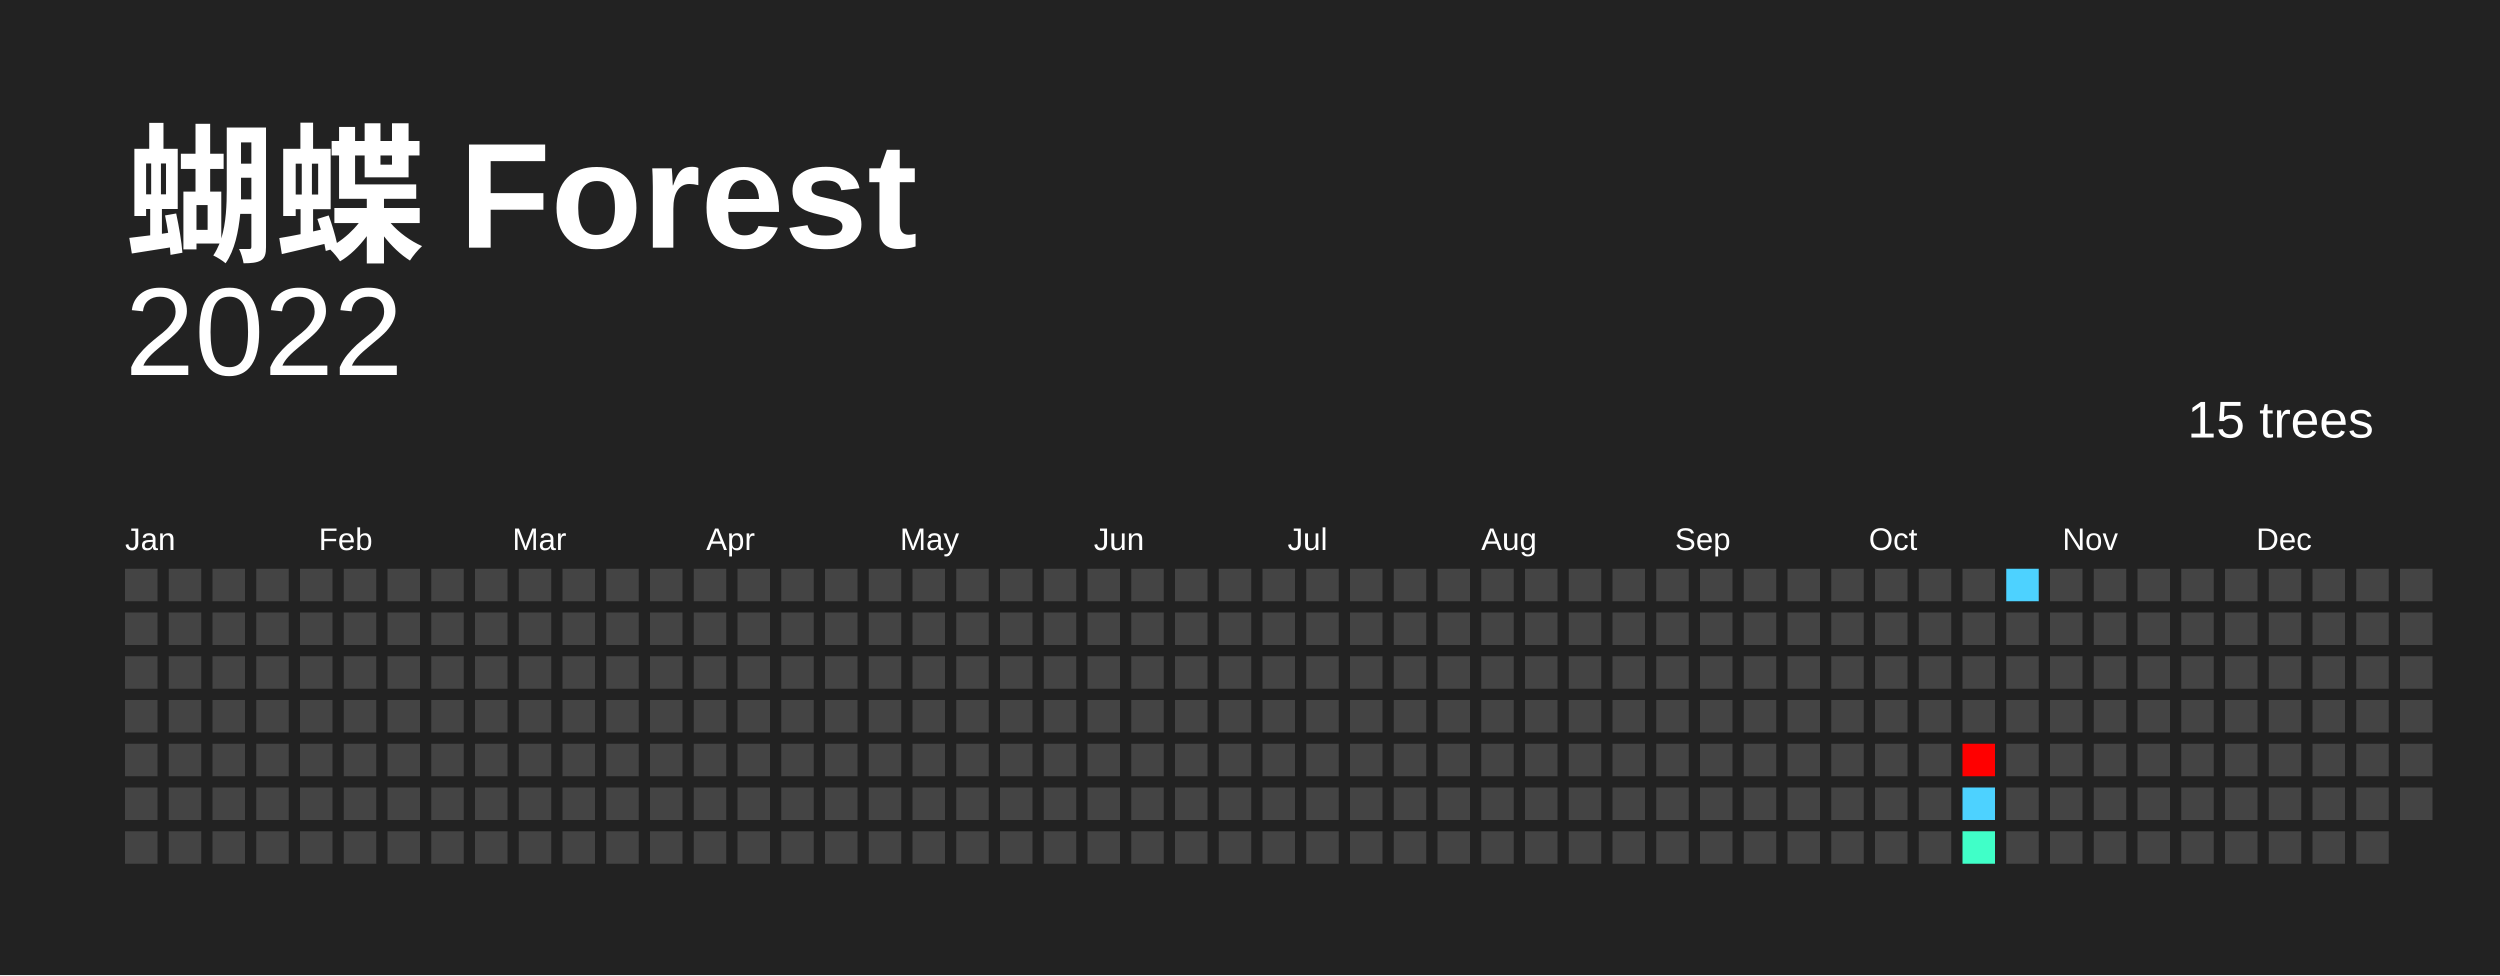
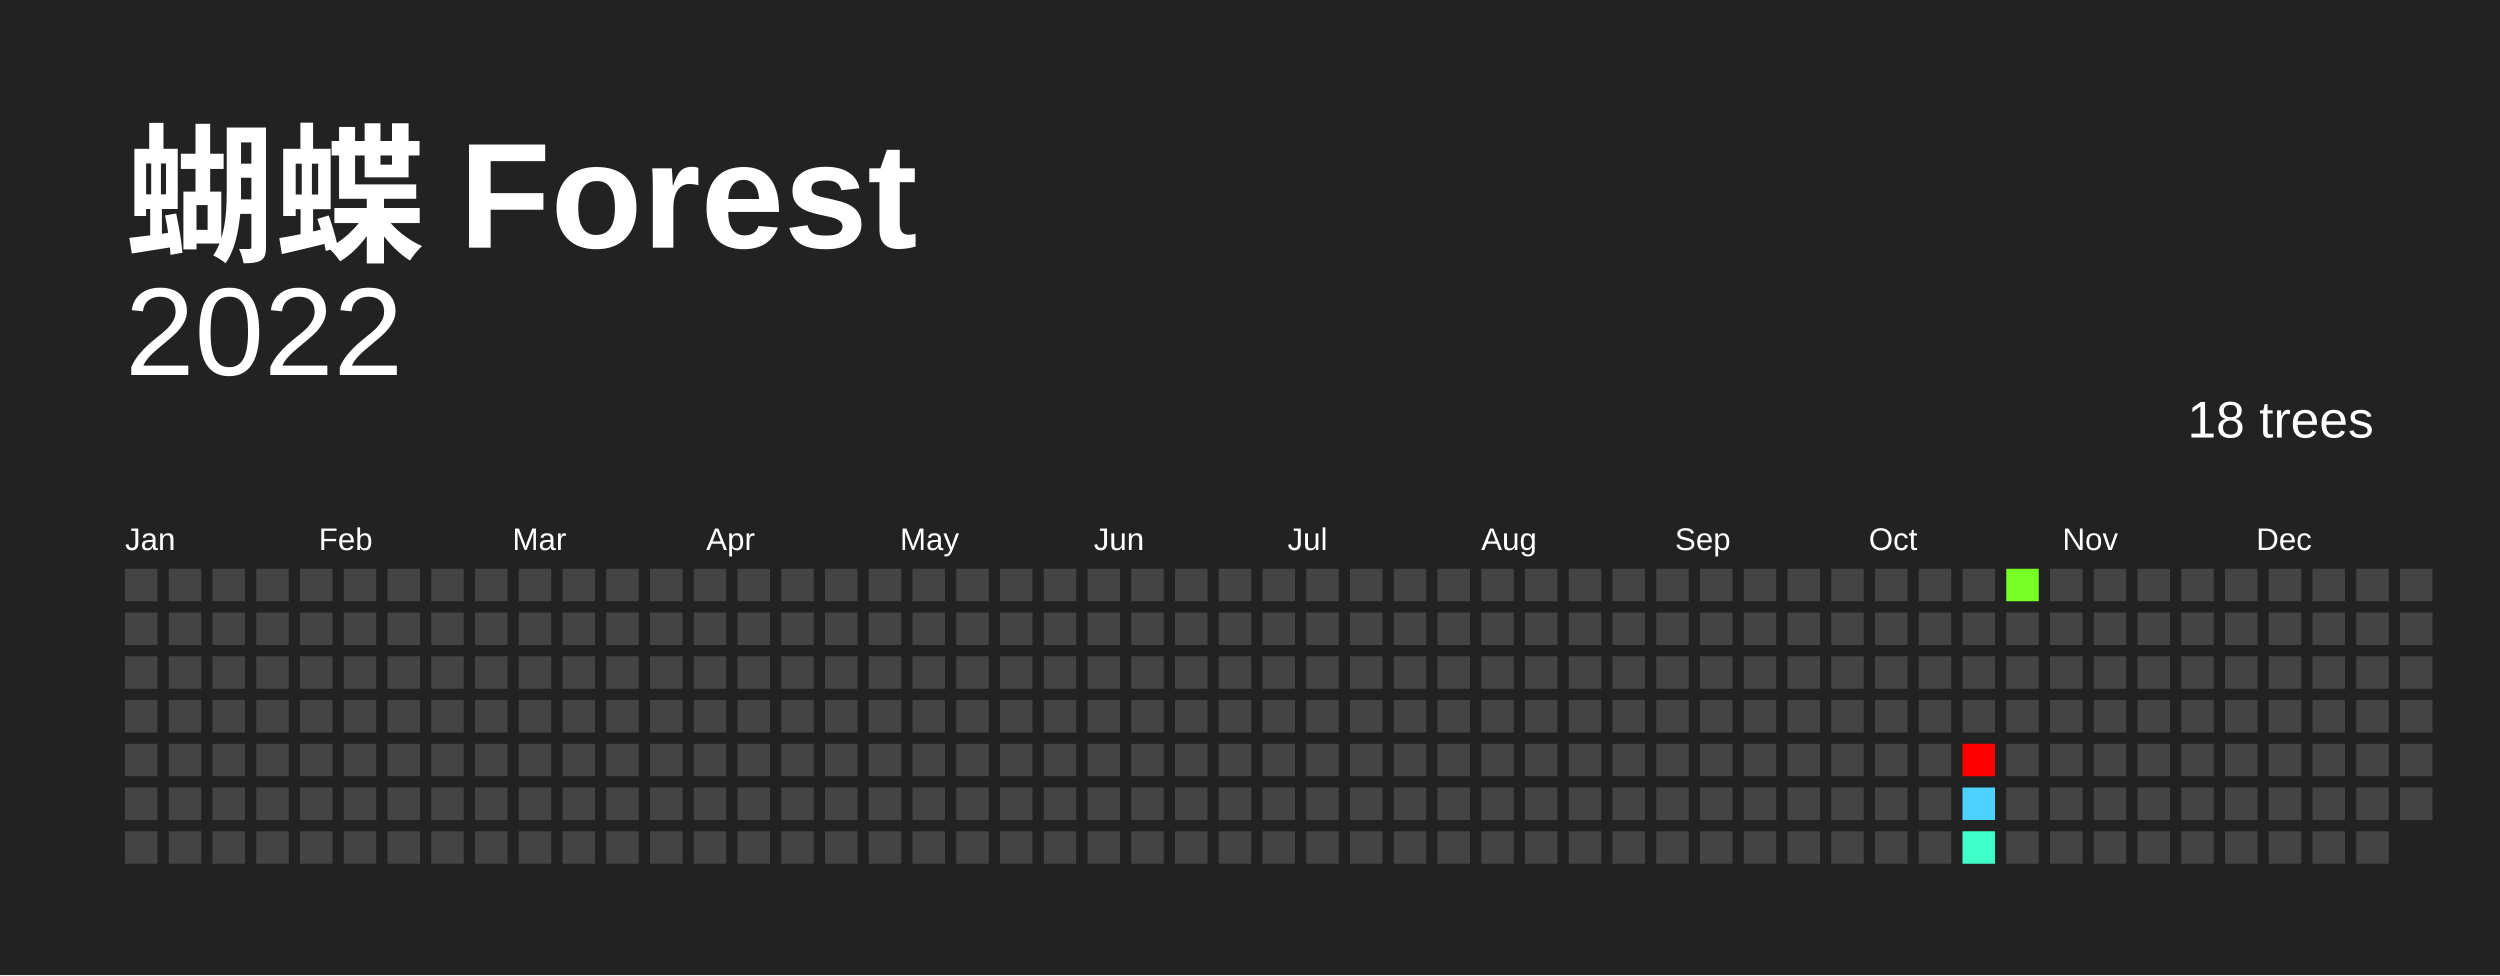
<svg xmlns="http://www.w3.org/2000/svg" baseProfile="full" height="78mm" version="1.1" viewBox="0,0,200,78" width="200mm">
  <defs />
  <rect fill="#222222" height="78" width="200" x="0" y="0" />
  <text fill="#FFFFFF" style="font-size:12px; font-family:Arial; font-weight:bold;" x="10" y="20">蝴蝶 Forest</text>
  <text alignment-baseline="hanging" fill="#FFFFFF" style="font-size:10.0px; font-family:Arial;" x="10" y="30">2022</text>
-   <text alignment-baseline="hanging" fill="#FFFFFF" style="font-size:4.125px; font-family:Arial;" x="175" y="35">15 trees</text>
+   <text alignment-baseline="hanging" fill="#FFFFFF" style="font-size:4.125px; font-family:Arial;" x="175" y="35">18 trees</text>
  <text fill="#FFFFFF" style="font-size:2.5px; font-family:Arial" x="10.0" y="44">Jan</text>
  <text fill="#FFFFFF" style="font-size:2.5px; font-family:Arial" x="25.5" y="44">Feb</text>
  <text fill="#FFFFFF" style="font-size:2.5px; font-family:Arial" x="41.0" y="44">Mar</text>
  <text fill="#FFFFFF" style="font-size:2.5px; font-family:Arial" x="56.5" y="44">Apr</text>
  <text fill="#FFFFFF" style="font-size:2.5px; font-family:Arial" x="72.0" y="44">May</text>
  <text fill="#FFFFFF" style="font-size:2.5px; font-family:Arial" x="87.5" y="44">Jun</text>
  <text fill="#FFFFFF" style="font-size:2.5px; font-family:Arial" x="103.0" y="44">Jul</text>
  <text fill="#FFFFFF" style="font-size:2.5px; font-family:Arial" x="118.5" y="44">Aug</text>
  <text fill="#FFFFFF" style="font-size:2.5px; font-family:Arial" x="134.0" y="44">Sep</text>
  <text fill="#FFFFFF" style="font-size:2.5px; font-family:Arial" x="149.5" y="44">Oct</text>
  <text fill="#FFFFFF" style="font-size:2.5px; font-family:Arial" x="165.0" y="44">Nov</text>
  <text fill="#FFFFFF" style="font-size:2.5px; font-family:Arial" x="180.5" y="44">Dec</text>
  <rect fill="#444444" height="2.6" width="2.6" x="10.0" y="45.5" />
  <rect fill="#444444" height="2.6" width="2.6" x="10.0" y="49.0" />
  <rect fill="#444444" height="2.6" width="2.6" x="10.0" y="52.5" />
  <rect fill="#444444" height="2.6" width="2.6" x="10.0" y="56.0" />
  <rect fill="#444444" height="2.6" width="2.6" x="10.0" y="59.5" />
  <rect fill="#444444" height="2.6" width="2.6" x="10.0" y="63.0" />
  <rect fill="#444444" height="2.6" width="2.6" x="10.0" y="66.5" />
  <rect fill="#444444" height="2.6" width="2.6" x="13.5" y="45.5" />
  <rect fill="#444444" height="2.6" width="2.6" x="13.5" y="49.0" />
  <rect fill="#444444" height="2.6" width="2.6" x="13.5" y="52.5" />
  <rect fill="#444444" height="2.6" width="2.6" x="13.5" y="56.0" />
  <rect fill="#444444" height="2.6" width="2.6" x="13.5" y="59.5" />
  <rect fill="#444444" height="2.6" width="2.6" x="13.5" y="63.0" />
  <rect fill="#444444" height="2.6" width="2.6" x="13.5" y="66.5" />
  <rect fill="#444444" height="2.6" width="2.6" x="17.0" y="45.5" />
  <rect fill="#444444" height="2.6" width="2.6" x="17.0" y="49.0" />
  <rect fill="#444444" height="2.6" width="2.6" x="17.0" y="52.5" />
  <rect fill="#444444" height="2.6" width="2.6" x="17.0" y="56.0" />
  <rect fill="#444444" height="2.6" width="2.6" x="17.0" y="59.5" />
  <rect fill="#444444" height="2.6" width="2.6" x="17.0" y="63.0" />
  <rect fill="#444444" height="2.6" width="2.6" x="17.0" y="66.5" />
  <rect fill="#444444" height="2.6" width="2.6" x="20.5" y="45.5" />
  <rect fill="#444444" height="2.6" width="2.6" x="20.5" y="49.0" />
  <rect fill="#444444" height="2.6" width="2.6" x="20.5" y="52.5" />
  <rect fill="#444444" height="2.6" width="2.6" x="20.5" y="56.0" />
  <rect fill="#444444" height="2.6" width="2.6" x="20.5" y="59.5" />
  <rect fill="#444444" height="2.6" width="2.6" x="20.5" y="63.0" />
  <rect fill="#444444" height="2.6" width="2.6" x="20.5" y="66.5" />
  <rect fill="#444444" height="2.6" width="2.6" x="24.0" y="45.5" />
  <rect fill="#444444" height="2.6" width="2.6" x="24.0" y="49.0" />
  <rect fill="#444444" height="2.6" width="2.6" x="24.0" y="52.5" />
  <rect fill="#444444" height="2.6" width="2.6" x="24.0" y="56.0" />
  <rect fill="#444444" height="2.6" width="2.6" x="24.0" y="59.5" />
  <rect fill="#444444" height="2.6" width="2.6" x="24.0" y="63.0" />
  <rect fill="#444444" height="2.6" width="2.6" x="24.0" y="66.5" />
  <rect fill="#444444" height="2.6" width="2.6" x="27.5" y="45.5" />
  <rect fill="#444444" height="2.6" width="2.6" x="27.5" y="49.0" />
  <rect fill="#444444" height="2.6" width="2.6" x="27.5" y="52.5" />
  <rect fill="#444444" height="2.6" width="2.6" x="27.5" y="56.0" />
  <rect fill="#444444" height="2.6" width="2.6" x="27.5" y="59.5" />
  <rect fill="#444444" height="2.6" width="2.6" x="27.5" y="63.0" />
  <rect fill="#444444" height="2.6" width="2.6" x="27.5" y="66.5" />
  <rect fill="#444444" height="2.6" width="2.6" x="31.0" y="45.5" />
  <rect fill="#444444" height="2.6" width="2.6" x="31.0" y="49.0" />
  <rect fill="#444444" height="2.6" width="2.6" x="31.0" y="52.5" />
  <rect fill="#444444" height="2.6" width="2.6" x="31.0" y="56.0" />
  <rect fill="#444444" height="2.6" width="2.6" x="31.0" y="59.5" />
  <rect fill="#444444" height="2.6" width="2.6" x="31.0" y="63.0" />
  <rect fill="#444444" height="2.6" width="2.6" x="31.0" y="66.5" />
  <rect fill="#444444" height="2.6" width="2.6" x="34.5" y="45.5" />
  <rect fill="#444444" height="2.6" width="2.6" x="34.5" y="49.0" />
  <rect fill="#444444" height="2.6" width="2.6" x="34.5" y="52.5" />
  <rect fill="#444444" height="2.6" width="2.6" x="34.5" y="56.0" />
  <rect fill="#444444" height="2.6" width="2.6" x="34.5" y="59.5" />
  <rect fill="#444444" height="2.6" width="2.6" x="34.5" y="63.0" />
  <rect fill="#444444" height="2.6" width="2.6" x="34.5" y="66.5" />
  <rect fill="#444444" height="2.6" width="2.6" x="38.0" y="45.5" />
  <rect fill="#444444" height="2.6" width="2.6" x="38.0" y="49.0" />
  <rect fill="#444444" height="2.6" width="2.6" x="38.0" y="52.5" />
  <rect fill="#444444" height="2.6" width="2.6" x="38.0" y="56.0" />
  <rect fill="#444444" height="2.6" width="2.6" x="38.0" y="59.5" />
  <rect fill="#444444" height="2.6" width="2.6" x="38.0" y="63.0" />
  <rect fill="#444444" height="2.6" width="2.6" x="38.0" y="66.5" />
  <rect fill="#444444" height="2.6" width="2.6" x="41.5" y="45.5" />
  <rect fill="#444444" height="2.6" width="2.6" x="41.5" y="49.0" />
  <rect fill="#444444" height="2.6" width="2.6" x="41.5" y="52.5" />
  <rect fill="#444444" height="2.6" width="2.6" x="41.5" y="56.0" />
  <rect fill="#444444" height="2.6" width="2.6" x="41.5" y="59.5" />
  <rect fill="#444444" height="2.6" width="2.6" x="41.5" y="63.0" />
  <rect fill="#444444" height="2.6" width="2.6" x="41.5" y="66.5" />
  <rect fill="#444444" height="2.6" width="2.6" x="45.0" y="45.5" />
  <rect fill="#444444" height="2.6" width="2.6" x="45.0" y="49.0" />
  <rect fill="#444444" height="2.6" width="2.6" x="45.0" y="52.5" />
  <rect fill="#444444" height="2.6" width="2.6" x="45.0" y="56.0" />
  <rect fill="#444444" height="2.6" width="2.6" x="45.0" y="59.5" />
  <rect fill="#444444" height="2.6" width="2.6" x="45.0" y="63.0" />
  <rect fill="#444444" height="2.6" width="2.6" x="45.0" y="66.5" />
  <rect fill="#444444" height="2.6" width="2.6" x="48.5" y="45.5" />
  <rect fill="#444444" height="2.6" width="2.6" x="48.5" y="49.0" />
  <rect fill="#444444" height="2.6" width="2.6" x="48.5" y="52.5" />
  <rect fill="#444444" height="2.6" width="2.6" x="48.5" y="56.0" />
  <rect fill="#444444" height="2.6" width="2.6" x="48.5" y="59.5" />
  <rect fill="#444444" height="2.6" width="2.6" x="48.5" y="63.0" />
  <rect fill="#444444" height="2.6" width="2.6" x="48.5" y="66.5" />
  <rect fill="#444444" height="2.6" width="2.6" x="52.0" y="45.5" />
  <rect fill="#444444" height="2.6" width="2.6" x="52.0" y="49.0" />
  <rect fill="#444444" height="2.6" width="2.6" x="52.0" y="52.5" />
  <rect fill="#444444" height="2.6" width="2.6" x="52.0" y="56.0" />
  <rect fill="#444444" height="2.6" width="2.6" x="52.0" y="59.5" />
  <rect fill="#444444" height="2.6" width="2.6" x="52.0" y="63.0" />
  <rect fill="#444444" height="2.6" width="2.6" x="52.0" y="66.5" />
  <rect fill="#444444" height="2.6" width="2.6" x="55.5" y="45.5" />
  <rect fill="#444444" height="2.6" width="2.6" x="55.5" y="49.0" />
  <rect fill="#444444" height="2.6" width="2.6" x="55.5" y="52.5" />
  <rect fill="#444444" height="2.6" width="2.6" x="55.5" y="56.0" />
  <rect fill="#444444" height="2.6" width="2.6" x="55.5" y="59.5" />
  <rect fill="#444444" height="2.6" width="2.6" x="55.5" y="63.0" />
  <rect fill="#444444" height="2.6" width="2.6" x="55.5" y="66.5" />
  <rect fill="#444444" height="2.6" width="2.6" x="59.0" y="45.5" />
  <rect fill="#444444" height="2.6" width="2.6" x="59.0" y="49.0" />
  <rect fill="#444444" height="2.6" width="2.6" x="59.0" y="52.5" />
  <rect fill="#444444" height="2.6" width="2.6" x="59.0" y="56.0" />
  <rect fill="#444444" height="2.6" width="2.6" x="59.0" y="59.5" />
  <rect fill="#444444" height="2.6" width="2.6" x="59.0" y="63.0" />
  <rect fill="#444444" height="2.6" width="2.6" x="59.0" y="66.5" />
  <rect fill="#444444" height="2.6" width="2.6" x="62.5" y="45.5" />
  <rect fill="#444444" height="2.6" width="2.6" x="62.5" y="49.0" />
  <rect fill="#444444" height="2.6" width="2.6" x="62.5" y="52.5" />
  <rect fill="#444444" height="2.6" width="2.6" x="62.5" y="56.0" />
  <rect fill="#444444" height="2.6" width="2.6" x="62.5" y="59.5" />
  <rect fill="#444444" height="2.6" width="2.6" x="62.5" y="63.0" />
  <rect fill="#444444" height="2.6" width="2.6" x="62.5" y="66.5" />
  <rect fill="#444444" height="2.6" width="2.6" x="66.0" y="45.5" />
  <rect fill="#444444" height="2.6" width="2.6" x="66.0" y="49.0" />
  <rect fill="#444444" height="2.6" width="2.6" x="66.0" y="52.5" />
  <rect fill="#444444" height="2.6" width="2.6" x="66.0" y="56.0" />
  <rect fill="#444444" height="2.6" width="2.6" x="66.0" y="59.5" />
  <rect fill="#444444" height="2.6" width="2.6" x="66.0" y="63.0" />
  <rect fill="#444444" height="2.6" width="2.6" x="66.0" y="66.5" />
  <rect fill="#444444" height="2.6" width="2.6" x="69.5" y="45.5" />
  <rect fill="#444444" height="2.6" width="2.6" x="69.5" y="49.0" />
  <rect fill="#444444" height="2.6" width="2.6" x="69.5" y="52.5" />
  <rect fill="#444444" height="2.6" width="2.6" x="69.5" y="56.0" />
  <rect fill="#444444" height="2.6" width="2.6" x="69.5" y="59.5" />
  <rect fill="#444444" height="2.6" width="2.6" x="69.5" y="63.0" />
  <rect fill="#444444" height="2.6" width="2.6" x="69.5" y="66.5" />
  <rect fill="#444444" height="2.6" width="2.6" x="73.0" y="45.5" />
  <rect fill="#444444" height="2.6" width="2.6" x="73.0" y="49.0" />
  <rect fill="#444444" height="2.6" width="2.6" x="73.0" y="52.5" />
  <rect fill="#444444" height="2.6" width="2.6" x="73.0" y="56.0" />
  <rect fill="#444444" height="2.6" width="2.6" x="73.0" y="59.5" />
  <rect fill="#444444" height="2.6" width="2.6" x="73.0" y="63.0" />
  <rect fill="#444444" height="2.6" width="2.6" x="73.0" y="66.5" />
  <rect fill="#444444" height="2.6" width="2.6" x="76.5" y="45.5" />
  <rect fill="#444444" height="2.6" width="2.6" x="76.5" y="49.0" />
  <rect fill="#444444" height="2.6" width="2.6" x="76.5" y="52.5" />
  <rect fill="#444444" height="2.6" width="2.6" x="76.5" y="56.0" />
  <rect fill="#444444" height="2.6" width="2.6" x="76.5" y="59.5" />
  <rect fill="#444444" height="2.6" width="2.6" x="76.5" y="63.0" />
  <rect fill="#444444" height="2.6" width="2.6" x="76.5" y="66.5" />
  <rect fill="#444444" height="2.6" width="2.6" x="80.0" y="45.5" />
  <rect fill="#444444" height="2.6" width="2.6" x="80.0" y="49.0" />
  <rect fill="#444444" height="2.6" width="2.6" x="80.0" y="52.5" />
  <rect fill="#444444" height="2.6" width="2.6" x="80.0" y="56.0" />
  <rect fill="#444444" height="2.6" width="2.6" x="80.0" y="59.5" />
  <rect fill="#444444" height="2.6" width="2.6" x="80.0" y="63.0" />
  <rect fill="#444444" height="2.6" width="2.6" x="80.0" y="66.5" />
  <rect fill="#444444" height="2.6" width="2.6" x="83.5" y="45.5" />
  <rect fill="#444444" height="2.6" width="2.6" x="83.5" y="49.0" />
  <rect fill="#444444" height="2.6" width="2.6" x="83.5" y="52.5" />
  <rect fill="#444444" height="2.6" width="2.6" x="83.5" y="56.0" />
  <rect fill="#444444" height="2.6" width="2.6" x="83.5" y="59.5" />
  <rect fill="#444444" height="2.6" width="2.6" x="83.5" y="63.0" />
  <rect fill="#444444" height="2.6" width="2.6" x="83.5" y="66.5" />
  <rect fill="#444444" height="2.6" width="2.6" x="87.0" y="45.5" />
  <rect fill="#444444" height="2.6" width="2.6" x="87.0" y="49.0" />
  <rect fill="#444444" height="2.6" width="2.6" x="87.0" y="52.5" />
  <rect fill="#444444" height="2.6" width="2.6" x="87.0" y="56.0" />
  <rect fill="#444444" height="2.6" width="2.6" x="87.0" y="59.5" />
  <rect fill="#444444" height="2.6" width="2.6" x="87.0" y="63.0" />
  <rect fill="#444444" height="2.6" width="2.6" x="87.0" y="66.5" />
  <rect fill="#444444" height="2.6" width="2.6" x="90.5" y="45.5" />
  <rect fill="#444444" height="2.6" width="2.6" x="90.5" y="49.0" />
  <rect fill="#444444" height="2.6" width="2.6" x="90.5" y="52.5" />
  <rect fill="#444444" height="2.6" width="2.6" x="90.5" y="56.0" />
  <rect fill="#444444" height="2.6" width="2.6" x="90.5" y="59.5" />
  <rect fill="#444444" height="2.6" width="2.6" x="90.5" y="63.0" />
  <rect fill="#444444" height="2.6" width="2.6" x="90.5" y="66.5" />
  <rect fill="#444444" height="2.6" width="2.6" x="94.0" y="45.5" />
  <rect fill="#444444" height="2.6" width="2.6" x="94.0" y="49.0" />
  <rect fill="#444444" height="2.6" width="2.6" x="94.0" y="52.5" />
  <rect fill="#444444" height="2.6" width="2.6" x="94.0" y="56.0" />
  <rect fill="#444444" height="2.6" width="2.6" x="94.0" y="59.5" />
  <rect fill="#444444" height="2.6" width="2.6" x="94.0" y="63.0" />
  <rect fill="#444444" height="2.6" width="2.6" x="94.0" y="66.5" />
  <rect fill="#444444" height="2.6" width="2.6" x="97.5" y="45.5" />
  <rect fill="#444444" height="2.6" width="2.6" x="97.5" y="49.0" />
  <rect fill="#444444" height="2.6" width="2.6" x="97.5" y="52.5" />
  <rect fill="#444444" height="2.6" width="2.6" x="97.5" y="56.0" />
  <rect fill="#444444" height="2.6" width="2.6" x="97.5" y="59.5" />
  <rect fill="#444444" height="2.6" width="2.6" x="97.5" y="63.0" />
  <rect fill="#444444" height="2.6" width="2.6" x="97.5" y="66.5" />
  <rect fill="#444444" height="2.6" width="2.6" x="101.0" y="45.5" />
  <rect fill="#444444" height="2.6" width="2.6" x="101.0" y="49.0" />
  <rect fill="#444444" height="2.6" width="2.6" x="101.0" y="52.5" />
  <rect fill="#444444" height="2.6" width="2.6" x="101.0" y="56.0" />
  <rect fill="#444444" height="2.6" width="2.6" x="101.0" y="59.5" />
  <rect fill="#444444" height="2.6" width="2.6" x="101.0" y="63.0" />
  <rect fill="#444444" height="2.6" width="2.6" x="101.0" y="66.5" />
  <rect fill="#444444" height="2.6" width="2.6" x="104.5" y="45.5" />
  <rect fill="#444444" height="2.6" width="2.6" x="104.5" y="49.0" />
  <rect fill="#444444" height="2.6" width="2.6" x="104.5" y="52.5" />
  <rect fill="#444444" height="2.6" width="2.6" x="104.5" y="56.0" />
  <rect fill="#444444" height="2.6" width="2.6" x="104.5" y="59.5" />
  <rect fill="#444444" height="2.6" width="2.6" x="104.5" y="63.0" />
  <rect fill="#444444" height="2.6" width="2.6" x="104.5" y="66.5" />
  <rect fill="#444444" height="2.6" width="2.6" x="108.0" y="45.5" />
  <rect fill="#444444" height="2.6" width="2.6" x="108.0" y="49.0" />
  <rect fill="#444444" height="2.6" width="2.6" x="108.0" y="52.5" />
  <rect fill="#444444" height="2.6" width="2.6" x="108.0" y="56.0" />
  <rect fill="#444444" height="2.6" width="2.6" x="108.0" y="59.5" />
  <rect fill="#444444" height="2.6" width="2.6" x="108.0" y="63.0" />
  <rect fill="#444444" height="2.6" width="2.6" x="108.0" y="66.5" />
  <rect fill="#444444" height="2.6" width="2.6" x="111.5" y="45.5" />
  <rect fill="#444444" height="2.6" width="2.6" x="111.5" y="49.0" />
  <rect fill="#444444" height="2.6" width="2.6" x="111.5" y="52.5" />
  <rect fill="#444444" height="2.6" width="2.6" x="111.5" y="56.0" />
  <rect fill="#444444" height="2.6" width="2.6" x="111.5" y="59.5" />
  <rect fill="#444444" height="2.6" width="2.6" x="111.5" y="63.0" />
  <rect fill="#444444" height="2.6" width="2.6" x="111.5" y="66.5" />
  <rect fill="#444444" height="2.6" width="2.6" x="115.0" y="45.5" />
  <rect fill="#444444" height="2.6" width="2.6" x="115.0" y="49.0" />
  <rect fill="#444444" height="2.6" width="2.6" x="115.0" y="52.5" />
  <rect fill="#444444" height="2.6" width="2.6" x="115.0" y="56.0" />
  <rect fill="#444444" height="2.6" width="2.6" x="115.0" y="59.5" />
  <rect fill="#444444" height="2.6" width="2.6" x="115.0" y="63.0" />
  <rect fill="#444444" height="2.6" width="2.6" x="115.0" y="66.5" />
  <rect fill="#444444" height="2.6" width="2.6" x="118.5" y="45.5" />
  <rect fill="#444444" height="2.6" width="2.6" x="118.5" y="49.0" />
  <rect fill="#444444" height="2.6" width="2.6" x="118.5" y="52.5" />
  <rect fill="#444444" height="2.6" width="2.6" x="118.5" y="56.0" />
  <rect fill="#444444" height="2.6" width="2.6" x="118.5" y="59.5" />
  <rect fill="#444444" height="2.6" width="2.6" x="118.5" y="63.0" />
  <rect fill="#444444" height="2.6" width="2.6" x="118.5" y="66.5" />
  <rect fill="#444444" height="2.6" width="2.6" x="122.0" y="45.5" />
  <rect fill="#444444" height="2.6" width="2.6" x="122.0" y="49.0" />
  <rect fill="#444444" height="2.6" width="2.6" x="122.0" y="52.5" />
  <rect fill="#444444" height="2.6" width="2.6" x="122.0" y="56.0" />
  <rect fill="#444444" height="2.6" width="2.6" x="122.0" y="59.5" />
  <rect fill="#444444" height="2.6" width="2.6" x="122.0" y="63.0" />
  <rect fill="#444444" height="2.6" width="2.6" x="122.0" y="66.5" />
  <rect fill="#444444" height="2.6" width="2.6" x="125.5" y="45.5" />
  <rect fill="#444444" height="2.6" width="2.6" x="125.5" y="49.0" />
  <rect fill="#444444" height="2.6" width="2.6" x="125.5" y="52.5" />
  <rect fill="#444444" height="2.6" width="2.6" x="125.5" y="56.0" />
  <rect fill="#444444" height="2.6" width="2.6" x="125.5" y="59.5" />
  <rect fill="#444444" height="2.6" width="2.6" x="125.5" y="63.0" />
  <rect fill="#444444" height="2.6" width="2.6" x="125.5" y="66.5" />
  <rect fill="#444444" height="2.6" width="2.6" x="129.0" y="45.5" />
  <rect fill="#444444" height="2.6" width="2.6" x="129.0" y="49.0" />
  <rect fill="#444444" height="2.6" width="2.6" x="129.0" y="52.5" />
  <rect fill="#444444" height="2.6" width="2.6" x="129.0" y="56.0" />
  <rect fill="#444444" height="2.6" width="2.6" x="129.0" y="59.5" />
  <rect fill="#444444" height="2.6" width="2.6" x="129.0" y="63.0" />
  <rect fill="#444444" height="2.6" width="2.6" x="129.0" y="66.5" />
  <rect fill="#444444" height="2.6" width="2.6" x="132.5" y="45.5" />
  <rect fill="#444444" height="2.6" width="2.6" x="132.5" y="49.0" />
  <rect fill="#444444" height="2.6" width="2.6" x="132.5" y="52.5" />
  <rect fill="#444444" height="2.6" width="2.6" x="132.5" y="56.0" />
  <rect fill="#444444" height="2.6" width="2.6" x="132.5" y="59.5" />
  <rect fill="#444444" height="2.6" width="2.6" x="132.5" y="63.0" />
  <rect fill="#444444" height="2.6" width="2.6" x="132.5" y="66.5" />
  <rect fill="#444444" height="2.6" width="2.6" x="136.0" y="45.5" />
  <rect fill="#444444" height="2.6" width="2.6" x="136.0" y="49.0" />
  <rect fill="#444444" height="2.6" width="2.6" x="136.0" y="52.5" />
  <rect fill="#444444" height="2.6" width="2.6" x="136.0" y="56.0" />
  <rect fill="#444444" height="2.6" width="2.6" x="136.0" y="59.5" />
  <rect fill="#444444" height="2.6" width="2.6" x="136.0" y="63.0" />
  <rect fill="#444444" height="2.6" width="2.6" x="136.0" y="66.5" />
  <rect fill="#444444" height="2.6" width="2.6" x="139.5" y="45.5" />
  <rect fill="#444444" height="2.6" width="2.6" x="139.5" y="49.0" />
  <rect fill="#444444" height="2.6" width="2.6" x="139.5" y="52.5" />
  <rect fill="#444444" height="2.6" width="2.6" x="139.5" y="56.0" />
  <rect fill="#444444" height="2.6" width="2.6" x="139.5" y="59.5" />
  <rect fill="#444444" height="2.6" width="2.6" x="139.5" y="63.0" />
  <rect fill="#444444" height="2.6" width="2.6" x="139.5" y="66.5" />
  <rect fill="#444444" height="2.6" width="2.6" x="143.0" y="45.5" />
  <rect fill="#444444" height="2.6" width="2.6" x="143.0" y="49.0" />
  <rect fill="#444444" height="2.6" width="2.6" x="143.0" y="52.5" />
  <rect fill="#444444" height="2.6" width="2.6" x="143.0" y="56.0" />
  <rect fill="#444444" height="2.6" width="2.6" x="143.0" y="59.5" />
  <rect fill="#444444" height="2.6" width="2.6" x="143.0" y="63.0" />
  <rect fill="#444444" height="2.6" width="2.6" x="143.0" y="66.5" />
  <rect fill="#444444" height="2.6" width="2.6" x="146.5" y="45.5" />
  <rect fill="#444444" height="2.6" width="2.6" x="146.5" y="49.0" />
  <rect fill="#444444" height="2.6" width="2.6" x="146.5" y="52.5" />
  <rect fill="#444444" height="2.6" width="2.6" x="146.5" y="56.0" />
  <rect fill="#444444" height="2.6" width="2.6" x="146.5" y="59.5" />
  <rect fill="#444444" height="2.6" width="2.6" x="146.5" y="63.0" />
  <rect fill="#444444" height="2.6" width="2.6" x="146.5" y="66.5" />
  <rect fill="#444444" height="2.6" width="2.6" x="150.0" y="45.5" />
  <rect fill="#444444" height="2.6" width="2.6" x="150.0" y="49.0" />
  <rect fill="#444444" height="2.6" width="2.6" x="150.0" y="52.5" />
  <rect fill="#444444" height="2.6" width="2.6" x="150.0" y="56.0" />
  <rect fill="#444444" height="2.6" width="2.6" x="150.0" y="59.5" />
  <rect fill="#444444" height="2.6" width="2.6" x="150.0" y="63.0" />
  <rect fill="#444444" height="2.6" width="2.6" x="150.0" y="66.5" />
  <rect fill="#444444" height="2.6" width="2.6" x="153.5" y="45.5" />
  <rect fill="#444444" height="2.6" width="2.6" x="153.5" y="49.0" />
  <rect fill="#444444" height="2.6" width="2.6" x="153.5" y="52.5" />
  <rect fill="#444444" height="2.6" width="2.6" x="153.5" y="56.0" />
  <rect fill="#444444" height="2.6" width="2.6" x="153.5" y="59.5" />
  <rect fill="#444444" height="2.6" width="2.6" x="153.5" y="63.0" />
  <rect fill="#444444" height="2.6" width="2.6" x="153.5" y="66.5" />
  <rect fill="#444444" height="2.6" width="2.6" x="157.0" y="45.5" />
  <rect fill="#444444" height="2.6" width="2.6" x="157.0" y="49.0" />
  <rect fill="#444444" height="2.6" width="2.6" x="157.0" y="52.5" />
  <rect fill="#444444" height="2.6" width="2.6" x="157.0" y="56.0" />
  <rect fill="red" height="2.6" width="2.6" x="157.0" y="59.5" />
  <rect fill="#4dd2ff" height="2.6" width="2.6" x="157.0" y="63.0" />
  <rect fill="#40ffc8" height="2.6" width="2.6" x="157.0" y="66.5" />
-   <rect fill="#4dd2ff" height="2.6" width="2.6" x="160.5" y="45.5" />
+   <rect fill="#77ff26" height="2.6" width="2.6" x="160.5" y="45.5" />
  <rect fill="#444444" height="2.6" width="2.6" x="160.5" y="49.0" />
  <rect fill="#444444" height="2.6" width="2.6" x="160.5" y="52.5" />
  <rect fill="#444444" height="2.6" width="2.6" x="160.5" y="56.0" />
  <rect fill="#444444" height="2.6" width="2.6" x="160.5" y="59.5" />
  <rect fill="#444444" height="2.6" width="2.6" x="160.5" y="63.0" />
  <rect fill="#444444" height="2.6" width="2.6" x="160.5" y="66.5" />
  <rect fill="#444444" height="2.6" width="2.6" x="164.0" y="45.5" />
  <rect fill="#444444" height="2.6" width="2.6" x="164.0" y="49.0" />
  <rect fill="#444444" height="2.6" width="2.6" x="164.0" y="52.5" />
  <rect fill="#444444" height="2.6" width="2.6" x="164.0" y="56.0" />
  <rect fill="#444444" height="2.6" width="2.6" x="164.0" y="59.5" />
  <rect fill="#444444" height="2.6" width="2.6" x="164.0" y="63.0" />
  <rect fill="#444444" height="2.6" width="2.6" x="164.0" y="66.5" />
  <rect fill="#444444" height="2.6" width="2.6" x="167.5" y="45.5" />
  <rect fill="#444444" height="2.6" width="2.6" x="167.5" y="49.0" />
  <rect fill="#444444" height="2.6" width="2.6" x="167.5" y="52.5" />
  <rect fill="#444444" height="2.6" width="2.6" x="167.5" y="56.0" />
  <rect fill="#444444" height="2.6" width="2.6" x="167.5" y="59.5" />
  <rect fill="#444444" height="2.6" width="2.6" x="167.5" y="63.0" />
  <rect fill="#444444" height="2.6" width="2.6" x="167.5" y="66.5" />
  <rect fill="#444444" height="2.6" width="2.6" x="171.0" y="45.5" />
  <rect fill="#444444" height="2.6" width="2.6" x="171.0" y="49.0" />
  <rect fill="#444444" height="2.6" width="2.6" x="171.0" y="52.5" />
  <rect fill="#444444" height="2.6" width="2.6" x="171.0" y="56.0" />
  <rect fill="#444444" height="2.6" width="2.6" x="171.0" y="59.5" />
  <rect fill="#444444" height="2.6" width="2.6" x="171.0" y="63.0" />
  <rect fill="#444444" height="2.6" width="2.6" x="171.0" y="66.5" />
  <rect fill="#444444" height="2.6" width="2.6" x="174.5" y="45.5" />
  <rect fill="#444444" height="2.6" width="2.6" x="174.5" y="49.0" />
  <rect fill="#444444" height="2.6" width="2.6" x="174.5" y="52.5" />
  <rect fill="#444444" height="2.6" width="2.6" x="174.5" y="56.0" />
  <rect fill="#444444" height="2.6" width="2.6" x="174.5" y="59.5" />
  <rect fill="#444444" height="2.6" width="2.6" x="174.5" y="63.0" />
  <rect fill="#444444" height="2.6" width="2.6" x="174.5" y="66.5" />
  <rect fill="#444444" height="2.6" width="2.6" x="178.0" y="45.5" />
  <rect fill="#444444" height="2.6" width="2.6" x="178.0" y="49.0" />
  <rect fill="#444444" height="2.6" width="2.6" x="178.0" y="52.5" />
  <rect fill="#444444" height="2.6" width="2.6" x="178.0" y="56.0" />
  <rect fill="#444444" height="2.6" width="2.6" x="178.0" y="59.5" />
  <rect fill="#444444" height="2.6" width="2.6" x="178.0" y="63.0" />
  <rect fill="#444444" height="2.6" width="2.6" x="178.0" y="66.5" />
  <rect fill="#444444" height="2.6" width="2.6" x="181.5" y="45.5" />
  <rect fill="#444444" height="2.6" width="2.6" x="181.5" y="49.0" />
  <rect fill="#444444" height="2.6" width="2.6" x="181.5" y="52.5" />
  <rect fill="#444444" height="2.6" width="2.6" x="181.5" y="56.0" />
  <rect fill="#444444" height="2.6" width="2.6" x="181.5" y="59.5" />
  <rect fill="#444444" height="2.6" width="2.6" x="181.5" y="63.0" />
  <rect fill="#444444" height="2.6" width="2.6" x="181.5" y="66.5" />
  <rect fill="#444444" height="2.6" width="2.6" x="185.0" y="45.5" />
  <rect fill="#444444" height="2.6" width="2.6" x="185.0" y="49.0" />
  <rect fill="#444444" height="2.6" width="2.6" x="185.0" y="52.5" />
  <rect fill="#444444" height="2.6" width="2.6" x="185.0" y="56.0" />
  <rect fill="#444444" height="2.6" width="2.6" x="185.0" y="59.5" />
  <rect fill="#444444" height="2.6" width="2.6" x="185.0" y="63.0" />
  <rect fill="#444444" height="2.6" width="2.6" x="185.0" y="66.5" />
  <rect fill="#444444" height="2.6" width="2.6" x="188.5" y="45.5" />
  <rect fill="#444444" height="2.6" width="2.6" x="188.5" y="49.0" />
  <rect fill="#444444" height="2.6" width="2.6" x="188.5" y="52.5" />
  <rect fill="#444444" height="2.6" width="2.6" x="188.5" y="56.0" />
  <rect fill="#444444" height="2.6" width="2.6" x="188.5" y="59.5" />
  <rect fill="#444444" height="2.6" width="2.6" x="188.5" y="63.0" />
  <rect fill="#444444" height="2.6" width="2.6" x="188.5" y="66.5" />
  <rect fill="#444444" height="2.6" width="2.6" x="192.0" y="45.5" />
  <rect fill="#444444" height="2.6" width="2.6" x="192.0" y="49.0" />
  <rect fill="#444444" height="2.6" width="2.6" x="192.0" y="52.5" />
  <rect fill="#444444" height="2.6" width="2.6" x="192.0" y="56.0" />
  <rect fill="#444444" height="2.6" width="2.6" x="192.0" y="59.5" />
  <rect fill="#444444" height="2.6" width="2.6" x="192.0" y="63.0" />
</svg>
